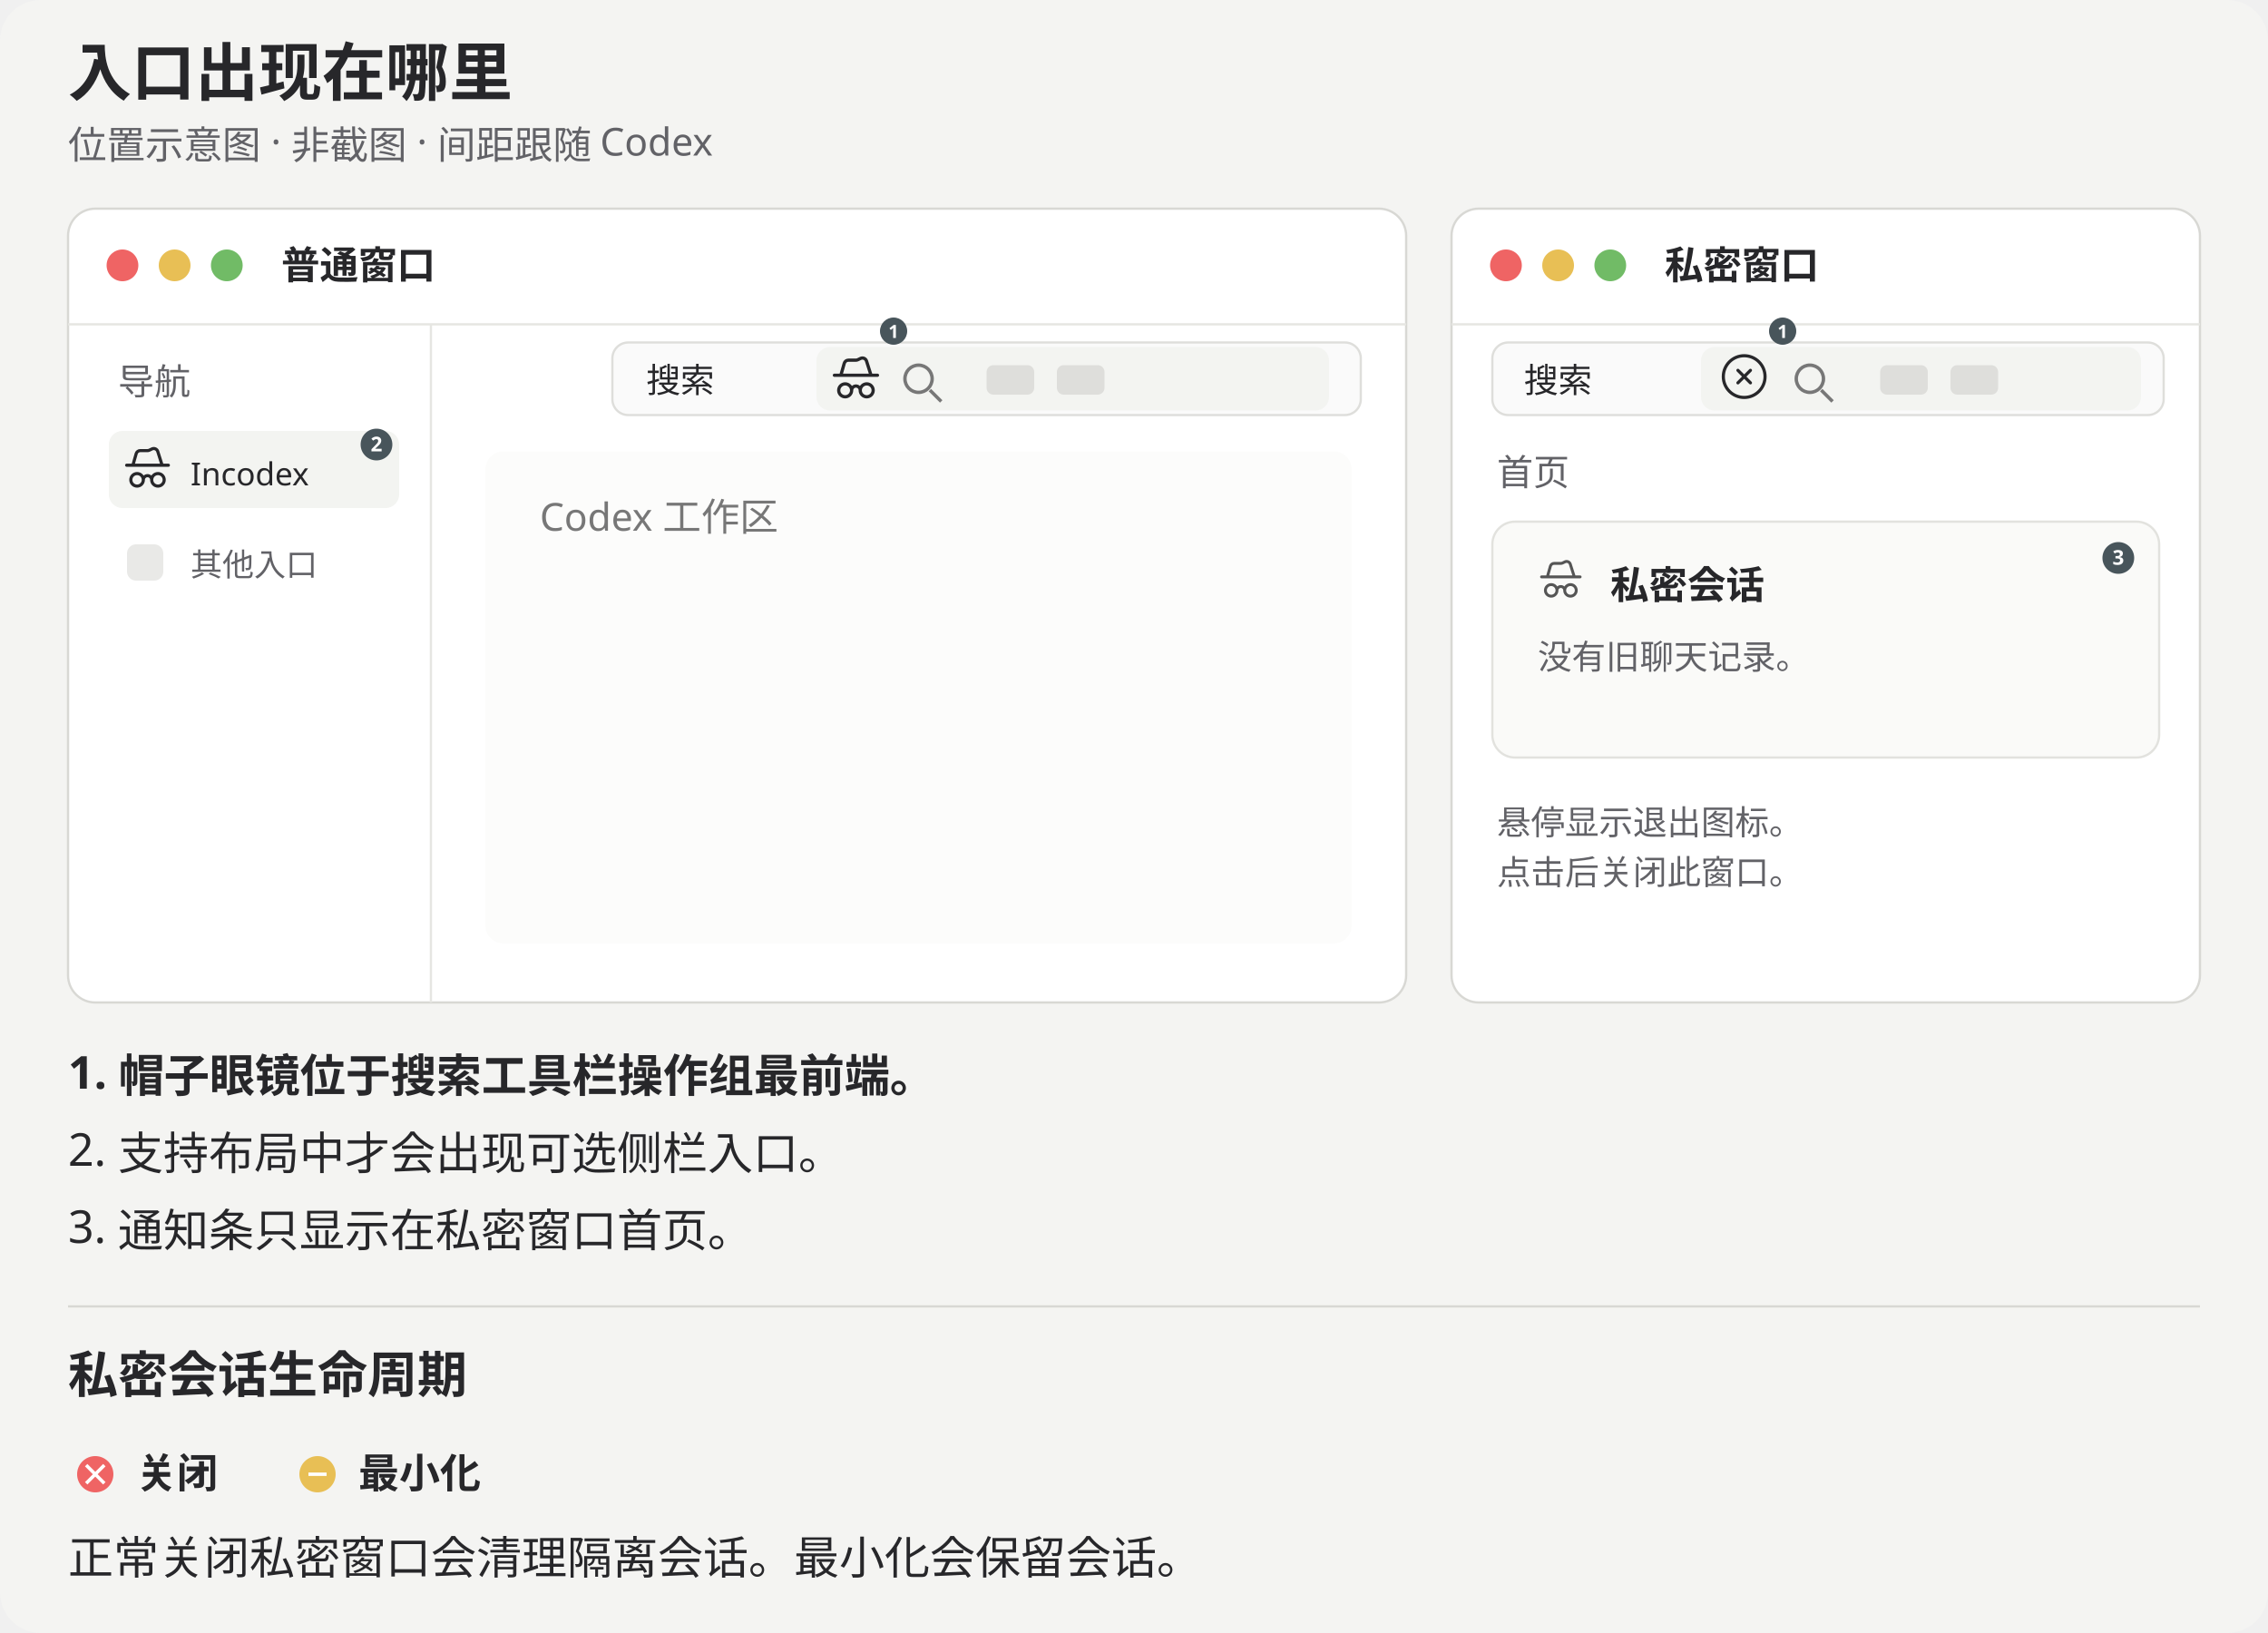
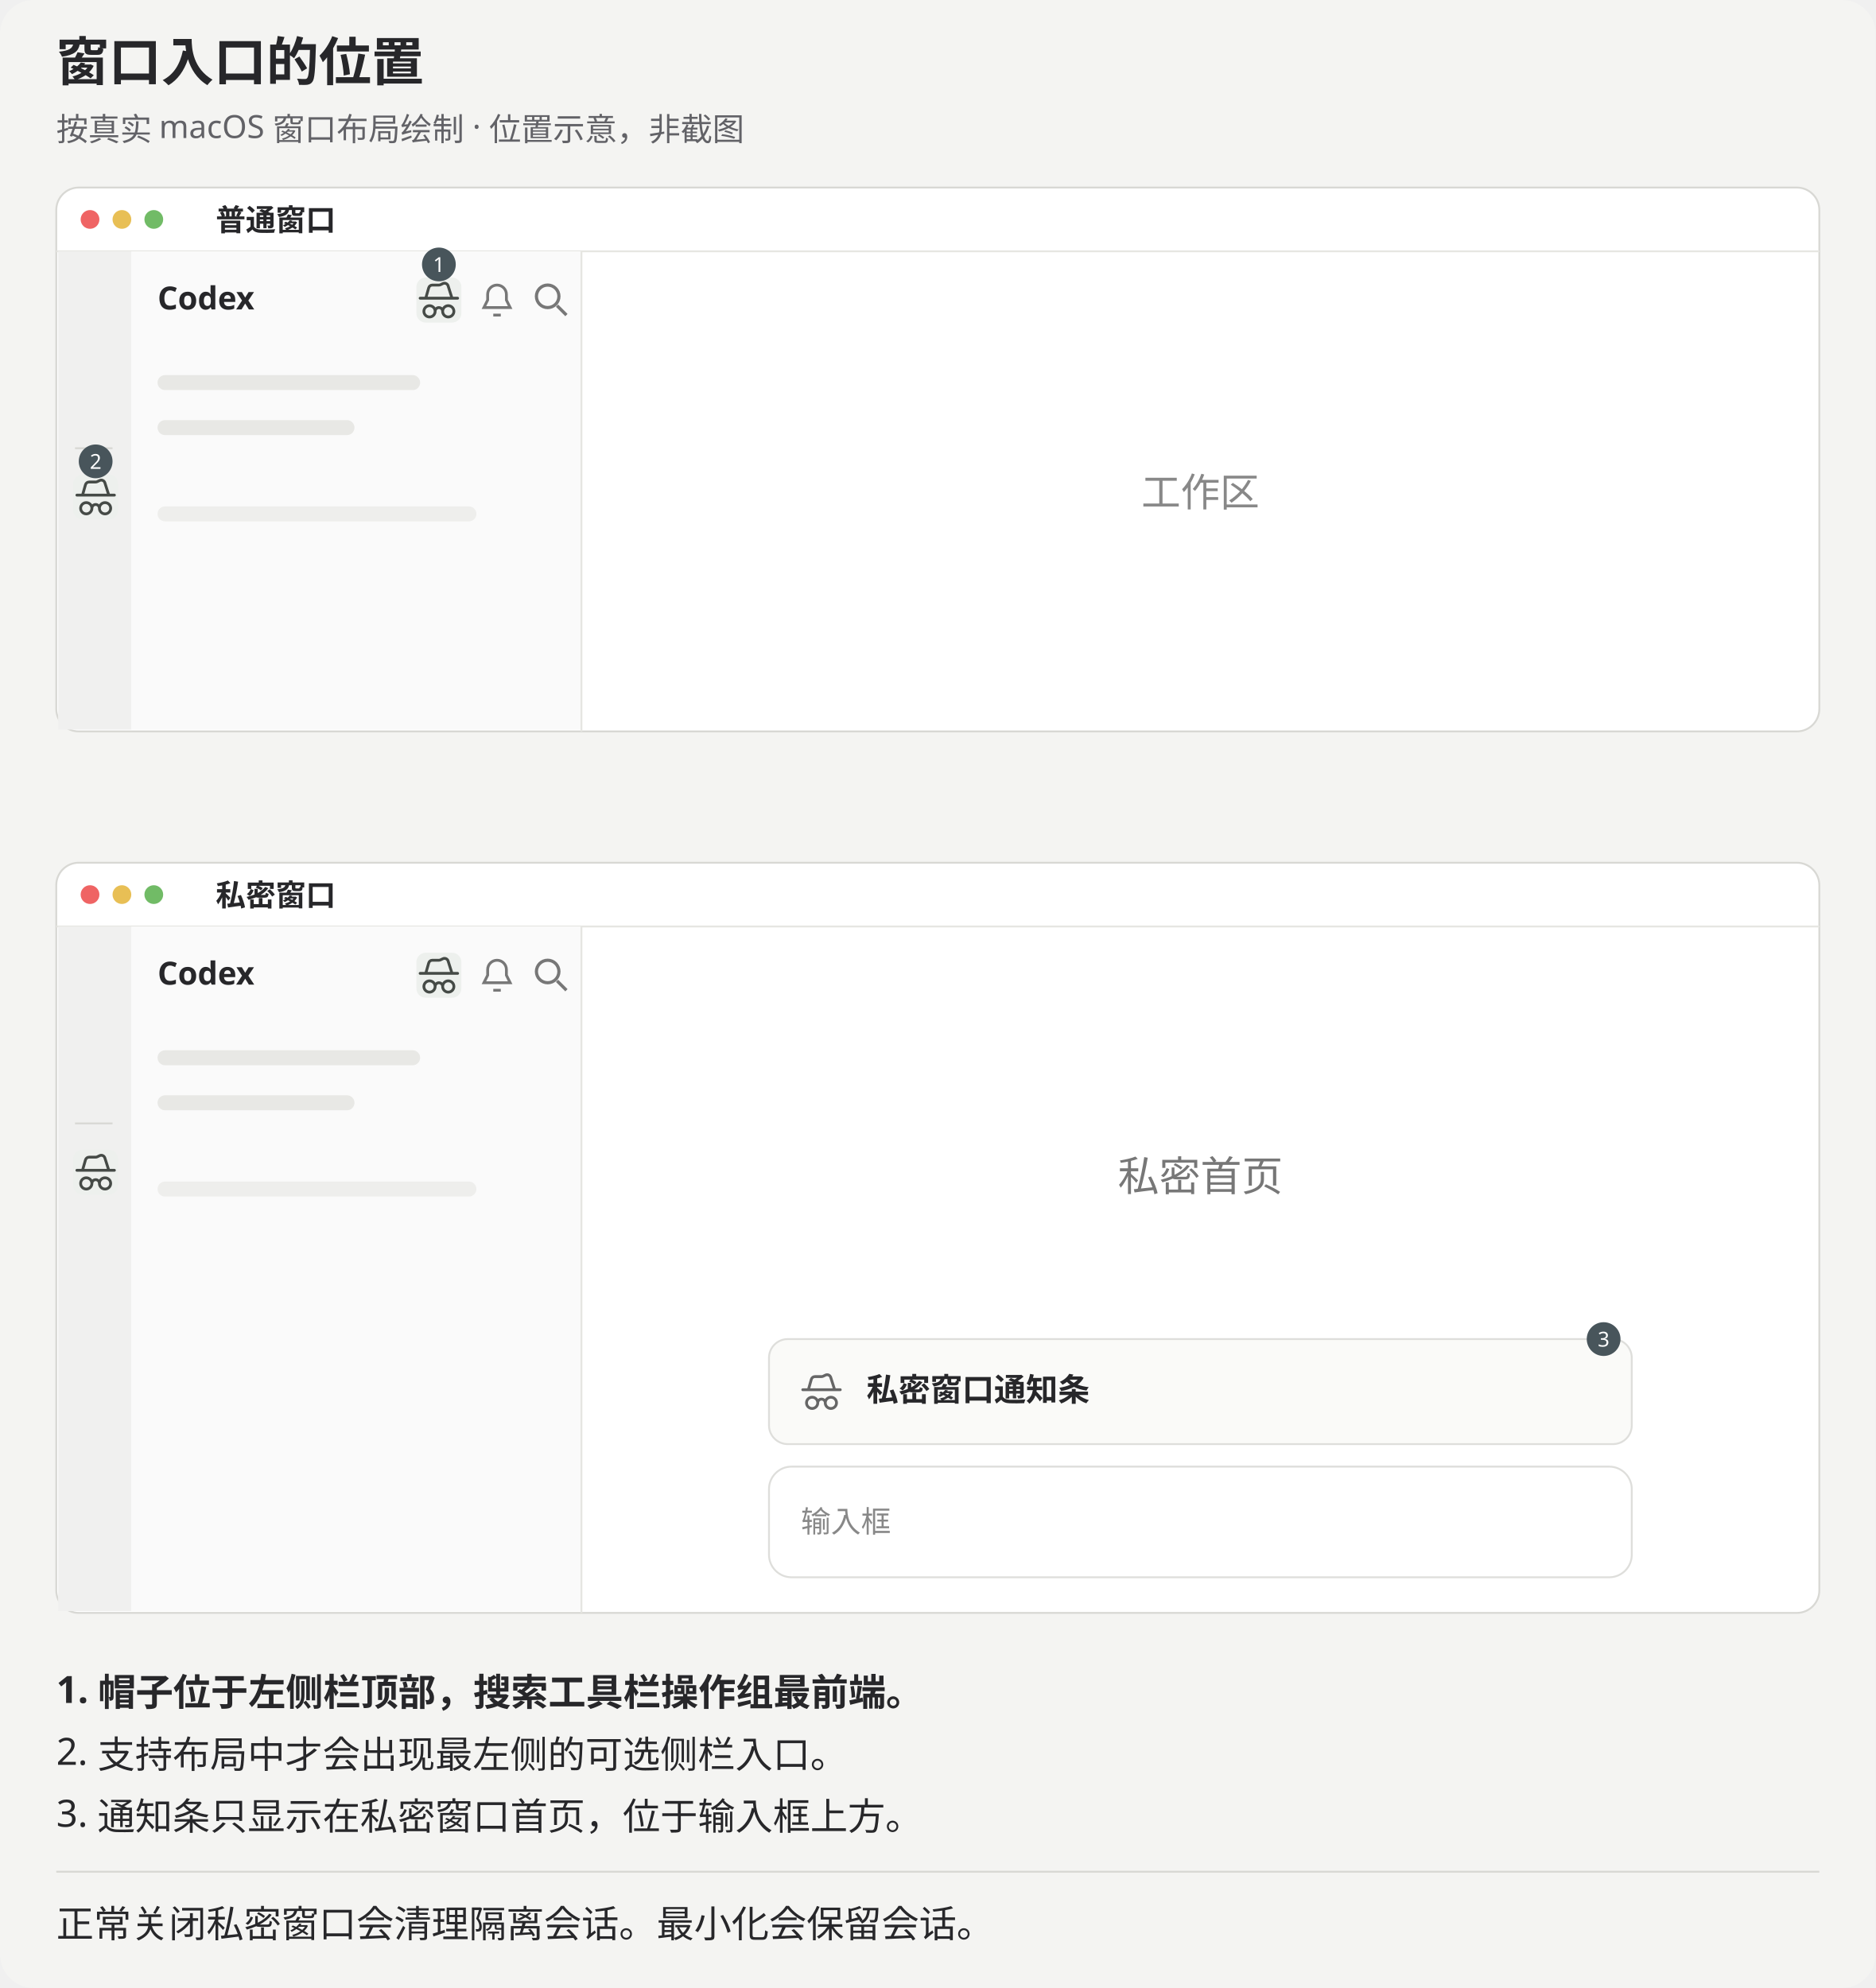
- <svg xmlns="http://www.w3.org/2000/svg" viewBox="0 0 1000 720" role="img" aria-labelledby="title desc">
+ <svg xmlns="http://www.w3.org/2000/svg" viewBox="0 0 1000 1060" role="img" aria-labelledby="title desc">
  <defs>
    <g id="hat" fill="none" stroke="currentColor" stroke-width="1.5" stroke-linecap="round" stroke-linejoin="round">
      <path d="M14 18a2 2 0 0 0-4 0 M19 11l-2.11-6.657a2 2 0 0 0-2.752-1.148l-1.276.61A2 2 0 0 1 12 4H8.5a2 2 0 0 0-1.925 1.456L5 11 M2 11h20 M20 18a3 3 0 1 1-6 0a3 3 0 1 1 6 0Z M10 18a3 3 0 1 1-6 0a3 3 0 1 1 6 0Z" />
    </g>
-     <g id="exit" fill="none" stroke="currentColor" stroke-width="1.5" stroke-linecap="round" stroke-linejoin="round">
-       <circle cx="12" cy="12" r="10" />
-       <path d="m15 9-6 6 M9 9l6 6" />
+     <g id="search" fill="none" stroke="currentColor" stroke-width="1.7">
+       <circle cx="10" cy="10" r="6" />
+       <path d="m15 15 5 5" />
+     </g>
+     <g id="bell" fill="none" stroke="currentColor" stroke-width="1.5">
+       <path d="M5 16h14l-2-4V9a5 5 0 0 0-10 0v3z M10 20h4" />
    </g>
  </defs>
-   <rect width="1000" height="720" rx="18" fill="#f4f4f2" />
-   <g font-family="system-ui, sans-serif" fill="#27272a">
-     <text x="30" y="42" font-size="28" font-weight="650">入口出现在哪里</text>
-     <text x="30" y="70" font-size="17" fill="#626267">位置示意图 · 非截图 · 间距跟随 Codex</text>
+   <rect width="1000" height="1060" rx="18" fill="#f4f4f2" />
+   <g font-family="system-ui,sans-serif" fill="#27272a">
+     <text x="30" y="43" font-size="28" font-weight="650">窗口入口的位置</text>
+     <text x="30" y="75" font-size="17" fill="#626267">按真实 macOS 窗口布局绘制 · 位置示意，非截图</text>
    <g aria-label="普通窗口">
-       <rect x="30" y="92" width="590" height="350" rx="12" fill="#fff" stroke="#d8d8d4" />
-       <path d="M30 143h590 M190 143v299" stroke="#e6e6e2" />
-       <circle cx="54" cy="117" r="7" fill="#ef6464" />
-       <circle cx="77" cy="117" r="7" fill="#e8bf55" />
-       <circle cx="100" cy="117" r="7" fill="#71bb66" />
-       <text x="124" y="123" font-size="17" font-weight="600">普通窗口</text>
-       <rect x="270" y="151" width="330" height="32" rx="7" fill="#fafafa" stroke="#dededb" />
-       <text x="285" y="173" font-size="15">搜索</text>
-       <rect x="360" y="153" width="226" height="28" rx="6" fill="#f3f4f1" />
-       <g transform="translate(366 155) scale(.95)" color="#27272a" aria-label="帽子眼镜入口">
-         <use href="#hat" />
+       <rect x="30" y="100" width="940" height="290" rx="12" fill="#fff" stroke="#d8d8d4" />
+       <path d="M30 134h940" stroke="#e6e6e2" />
+       <circle cx="48" cy="117" r="5" fill="#ef6464" />
+       <circle cx="65" cy="117" r="5" fill="#e8bf55" />
+       <circle cx="82" cy="117" r="5" fill="#71bb66" />
+       <text x="115" y="123" font-size="16" font-weight="600">普通窗口</text>
+       <rect x="31" y="134" width="39" height="255" fill="#f0f0ef" />
+       <rect data-layout-role="normal-sidebar" x="70" y="134" width="240" height="255" fill="#fafafa" />
+       <path d="M310 134v256" stroke="#e6e6e2" />
+       <text x="84" y="165" font-size="17" font-weight="600">Codex</text>
+       <rect data-layout-role="normal-toolbar-hat" x="222" y="148" width="24" height="24" rx="5" fill="#edf0ed" />
+       <use href="#hat" x="222" y="148" color="#454a46" />
+       <use href="#bell" x="253" y="148" color="#777" />
+       <use href="#search" x="282" y="148" color="#777" />
+       <path d="M40 239h20" stroke="#d8d8d4" />
+       <rect data-layout-role="normal-rail-hat" x="39" y="253" width="24" height="24" rx="5" fill="#edf0ed" />
+       <use href="#hat" x="39" y="253" color="#454a46" />
+       <rect x="84" y="200" width="140" height="8" rx="4" fill="#e8e8e5" />
+       <rect x="84" y="224" width="105" height="8" rx="4" fill="#e8e8e5" />
+       <rect x="84" y="270" width="170" height="8" rx="4" fill="#eeeeec" />
+       <g aria-label="编号 1，工具栏入口">
+         <circle cx="234" cy="141" r="9" fill="#48555b" />
+         <text x="234" y="145" text-anchor="middle" font-size="11" fill="#fff">1</text>
      </g>
-       <g aria-label="编号 1，工具栏入口">
-         <circle cx="394" cy="146" r="6" fill="#48555b" />
-         <text x="394" y="149" text-anchor="middle" font-size="8" font-weight="700" fill="#fff">1</text>
+       <g aria-label="编号 2，可选侧栏入口">
+         <circle cx="51" cy="246" r="9" fill="#48555b" />
+         <text x="51" y="250" text-anchor="middle" font-size="11" fill="#fff">2</text>
      </g>
-       <circle cx="405" cy="167" r="6" fill="none" stroke="#777" stroke-width="1.5" />
-       <path d="m410 172 5 5" stroke="#777" stroke-width="1.5" />
-       <rect x="435" y="161" width="21" height="13" rx="3" fill="#dededb" />
-       <rect x="466" y="161" width="21" height="13" rx="3" fill="#dededb" />
-       <text x="52" y="174" font-size="16" fill="#626267">导航</text>
-       <rect x="48" y="190" width="128" height="34" rx="6" fill="#f3f4f1" />
-       <g transform="translate(54 195) scale(.92)" color="#27272a" aria-label="可选侧栏帽子眼镜入口">
-         <use href="#hat" />
-       </g>
-       <text x="84" y="214" font-size="14">Incodex</text>
-       <g aria-label="编号 2，可选侧栏入口">
-         <circle cx="166" cy="196" r="7" fill="#48555b" />
-         <text x="166" y="199" text-anchor="middle" font-size="9" font-weight="700" fill="#fff">2</text>
-       </g>
-       <rect x="56" y="240" width="16" height="16" rx="4" fill="#e9e9e7" />
-       <text x="84" y="254" font-size="14" fill="#626267">其他入口</text>
-       <rect x="214" y="199" width="382" height="217" rx="8" fill="#fcfcfb" />
-       <text x="238" y="234" font-size="17" fill="#777">Codex 工作区</text>
+       <text x="640" y="270" text-anchor="middle" font-size="21" fill="#888">工作区</text>
    </g>
    <g aria-label="私密窗口">
-       <rect x="640" y="92" width="330" height="350" rx="12" fill="#fff" stroke="#d8d8d4" />
-       <path d="M640 143h330" stroke="#e6e6e2" />
-       <circle cx="664" cy="117" r="7" fill="#ef6464" />
-       <circle cx="687" cy="117" r="7" fill="#e8bf55" />
-       <circle cx="710" cy="117" r="7" fill="#71bb66" />
-       <text x="734" y="123" font-size="17" font-weight="600">私密窗口</text>
-       <rect x="658" y="151" width="296" height="32" rx="7" fill="#fafafa" stroke="#dededb" />
-       <text x="672" y="173" font-size="15">搜索</text>
-       <rect x="750" y="153" width="194" height="28" rx="6" fill="#f3f4f1" />
-       <g transform="translate(758 155) scale(.92)" color="#27272a" aria-label="悬停时显示退出图标">
-         <use href="#exit" />
+       <rect x="30" y="460" width="940" height="400" rx="12" fill="#fff" stroke="#d8d8d4" />
+       <path d="M30 494h940" stroke="#e6e6e2" />
+       <circle cx="48" cy="477" r="5" fill="#ef6464" />
+       <circle cx="65" cy="477" r="5" fill="#e8bf55" />
+       <circle cx="82" cy="477" r="5" fill="#71bb66" />
+       <text x="115" y="483" font-size="16" font-weight="600">私密窗口</text>
+       <rect x="31" y="494" width="39" height="365" fill="#f0f0ef" />
+       <rect data-layout-role="private-sidebar" x="70" y="494" width="240" height="365" fill="#fafafa" />
+       <path d="M310 494v366" stroke="#e6e6e2" />
+       <text x="84" y="525" font-size="17" font-weight="600">Codex</text>
+       <rect data-layout-role="private-toolbar-hat" x="222" y="508" width="24" height="24" rx="5" fill="#edf0ed" />
+       <use href="#hat" x="222" y="508" color="#454a46" />
+       <use href="#bell" x="253" y="508" color="#777" />
+       <use href="#search" x="282" y="508" color="#777" />
+       <path d="M40 599h20" stroke="#d8d8d4" />
+       <rect data-layout-role="private-rail-hat" x="39" y="613" width="24" height="24" rx="5" fill="#edf0ed" />
+       <use href="#hat" x="39" y="613" color="#454a46" />
+       <rect x="84" y="560" width="140" height="8" rx="4" fill="#e8e8e5" />
+       <rect x="84" y="584" width="105" height="8" rx="4" fill="#e8e8e5" />
+       <rect x="84" y="630" width="170" height="8" rx="4" fill="#eeeeec" />
+       <text x="640" y="635" text-anchor="middle" font-size="22" fill="#777">私密首页</text>
+       <rect data-layout-role="private-notice" x="410" y="714" width="460" height="56" rx="10" fill="#fafaf8" stroke="#dededb" />
+       <use href="#hat" x="426" y="730" color="#666" />
+       <text x="462" y="747" font-size="17" font-weight="600">私密窗口通知条</text>
+       <g aria-label="编号 3，私密首页通知">
+         <circle cx="855" cy="714" r="9" fill="#48555b" />
+         <text x="855" y="718" text-anchor="middle" font-size="11" fill="#fff">3</text>
      </g>
-       <g aria-label="编号 1，悬停后的工具栏入口">
-         <circle cx="786" cy="146" r="6" fill="#48555b" />
-         <text x="786" y="149" text-anchor="middle" font-size="8" font-weight="700" fill="#fff">1</text>
-       </g>
-       <circle cx="798" cy="167" r="6" fill="none" stroke="#777" stroke-width="1.5" />
-       <path d="m803 172 5 5" stroke="#777" stroke-width="1.5" />
-       <rect x="829" y="161" width="21" height="13" rx="3" fill="#dededb" />
-       <rect x="860" y="161" width="21" height="13" rx="3" fill="#dededb" />
-       <text x="660" y="214" font-size="16" fill="#626267">首页</text>
-       <rect x="658" y="230" width="294" height="104" rx="10" fill="#fafaf8" stroke="#e2e2de" />
-       <g transform="translate(678 245) scale(.85)" color="#555" aria-hidden="true">
-         <use href="#hat" />
-       </g>
-       <g aria-label="编号 3，私密首页通知">
-         <circle cx="934" cy="246" r="7" fill="#48555b" />
-         <text x="934" y="249" text-anchor="middle" font-size="9" font-weight="700" fill="#fff">3</text>
-       </g>
-       <text x="710" y="264" font-size="17" font-weight="600">私密会话</text>
-       <text x="678" y="295" font-size="15" fill="#626267">没有旧聊天记录。</text>
-       <text x="660" y="368" font-size="15" fill="#626267">悬停显示退出图标。</text>
-       <text x="660" y="390" font-size="15" fill="#626267">点击后关闭此窗口。</text>
+       <rect data-layout-role="private-composer" x="410" y="782" width="460" height="59" rx="12" fill="#fff" stroke="#dededb" />
+       <text x="427" y="817" font-size="16" fill="#888">输入框</text>
    </g>
-     <text data-copy-role="toolbar" x="30" y="480" font-size="20" font-weight="600">1. 帽子眼镜位于搜索工具栏操作组最前端。</text>
-     <text data-copy-role="sidebar" x="30" y="514" font-size="20">2. 支持布局中才会出现可选侧栏入口。</text>
-     <text data-copy-role="banner" x="30" y="548" font-size="20">3. 通知条只显示在私密窗口首页。</text>
-     <path d="M30 576h940" stroke="#d8d8d4" />
-     <text x="30" y="614" font-size="22" font-weight="600">私密会话生命周期</text>
-     <circle cx="42" cy="650" r="8" fill="#ef6464" />
-     <path d="m38 646 8 8m0-8-8 8" stroke="#fff" stroke-width="1.5" />
-     <text x="60" y="656" font-size="18" font-weight="600">关闭</text>
-     <circle cx="140" cy="650" r="8" fill="#e8bf55" />
-     <path d="M136 650h8" stroke="#fff" stroke-width="1.5" />
-     <text x="158" y="656" font-size="18" font-weight="600">最小化</text>
-     <text data-copy-role="lifecycle" x="30" y="694" font-size="20">正常关闭私密窗口会清理隔离会话。最小化会保留会话。</text>
+     <text data-copy-role="toolbar" x="30" y="908" font-size="20" font-weight="600">1. 帽子位于左侧栏顶部，搜索工具栏操作组最前端。</text>
+     <text data-copy-role="sidebar" x="30" y="941" font-size="20">2. 支持布局中才会出现最左侧的可选侧栏入口。</text>
+     <text data-copy-role="banner" x="30" y="974" font-size="20">3. 通知条只显示在私密窗口首页，位于输入框上方。</text>
+     <path d="M30 998h940" stroke="#d8d8d4" />
+     <text data-copy-role="lifecycle" x="30" y="1033" font-size="20">正常关闭私密窗口会清理隔离会话。最小化会保留会话。</text>
  </g>
</svg>
